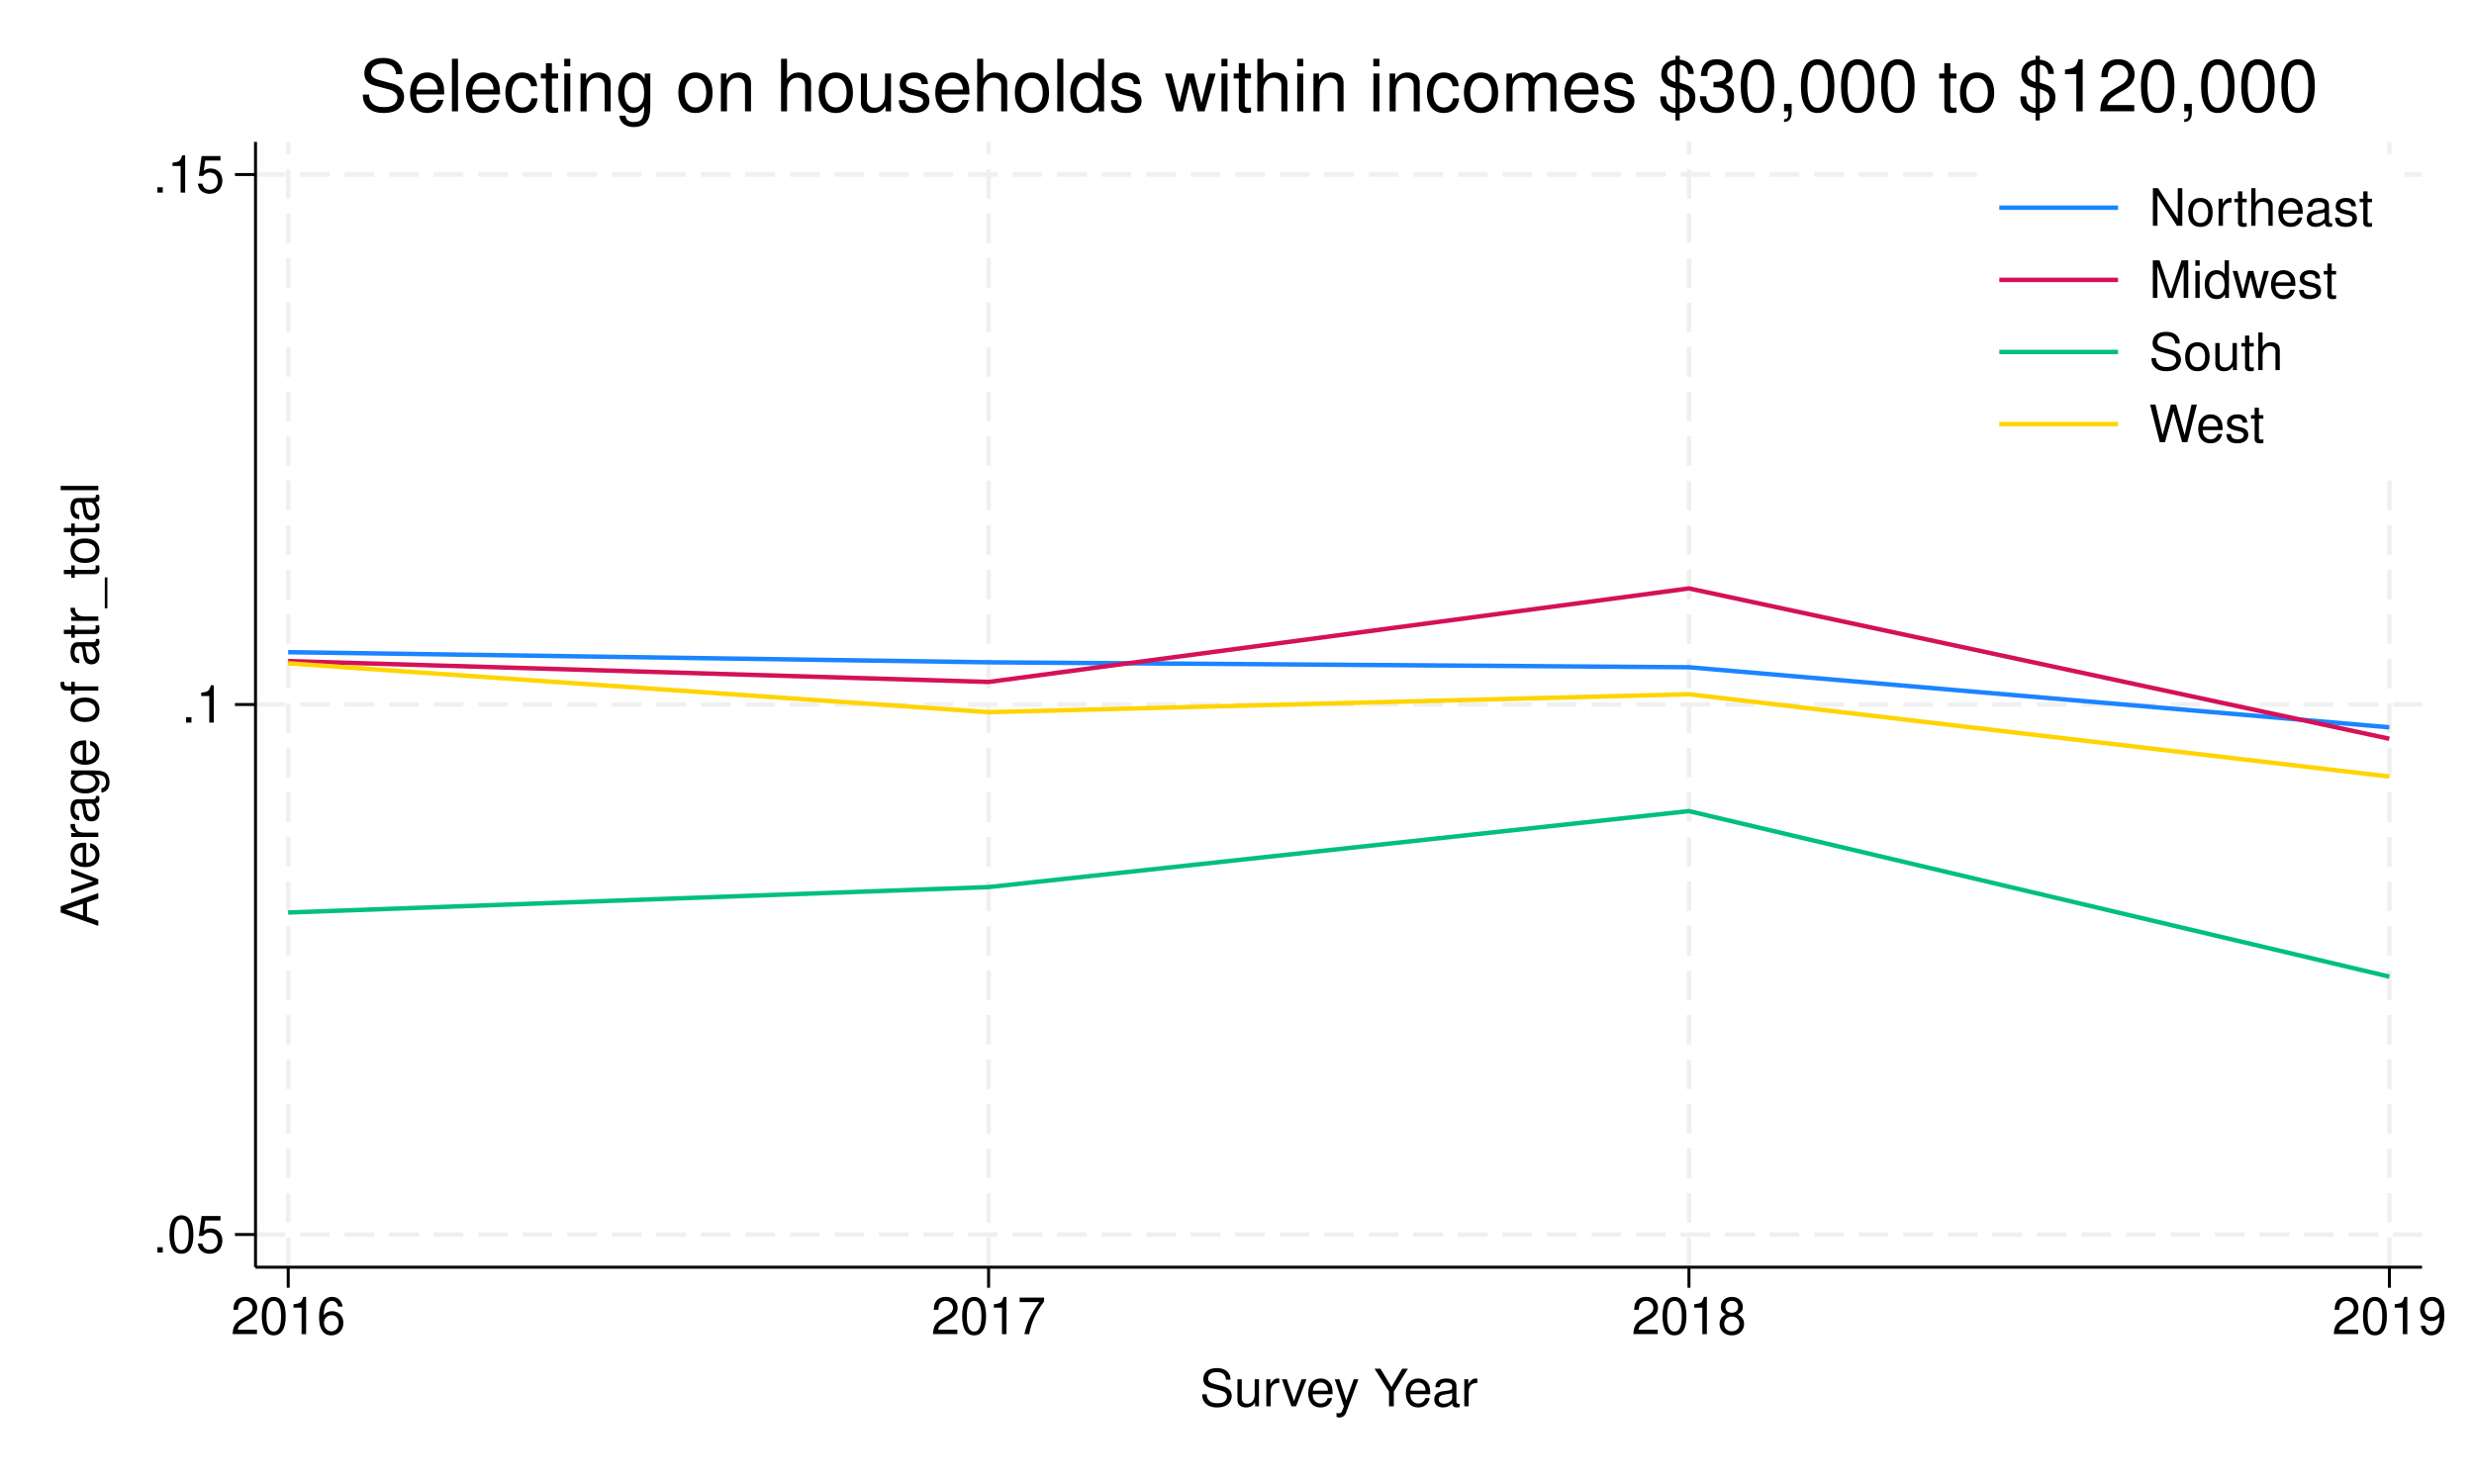
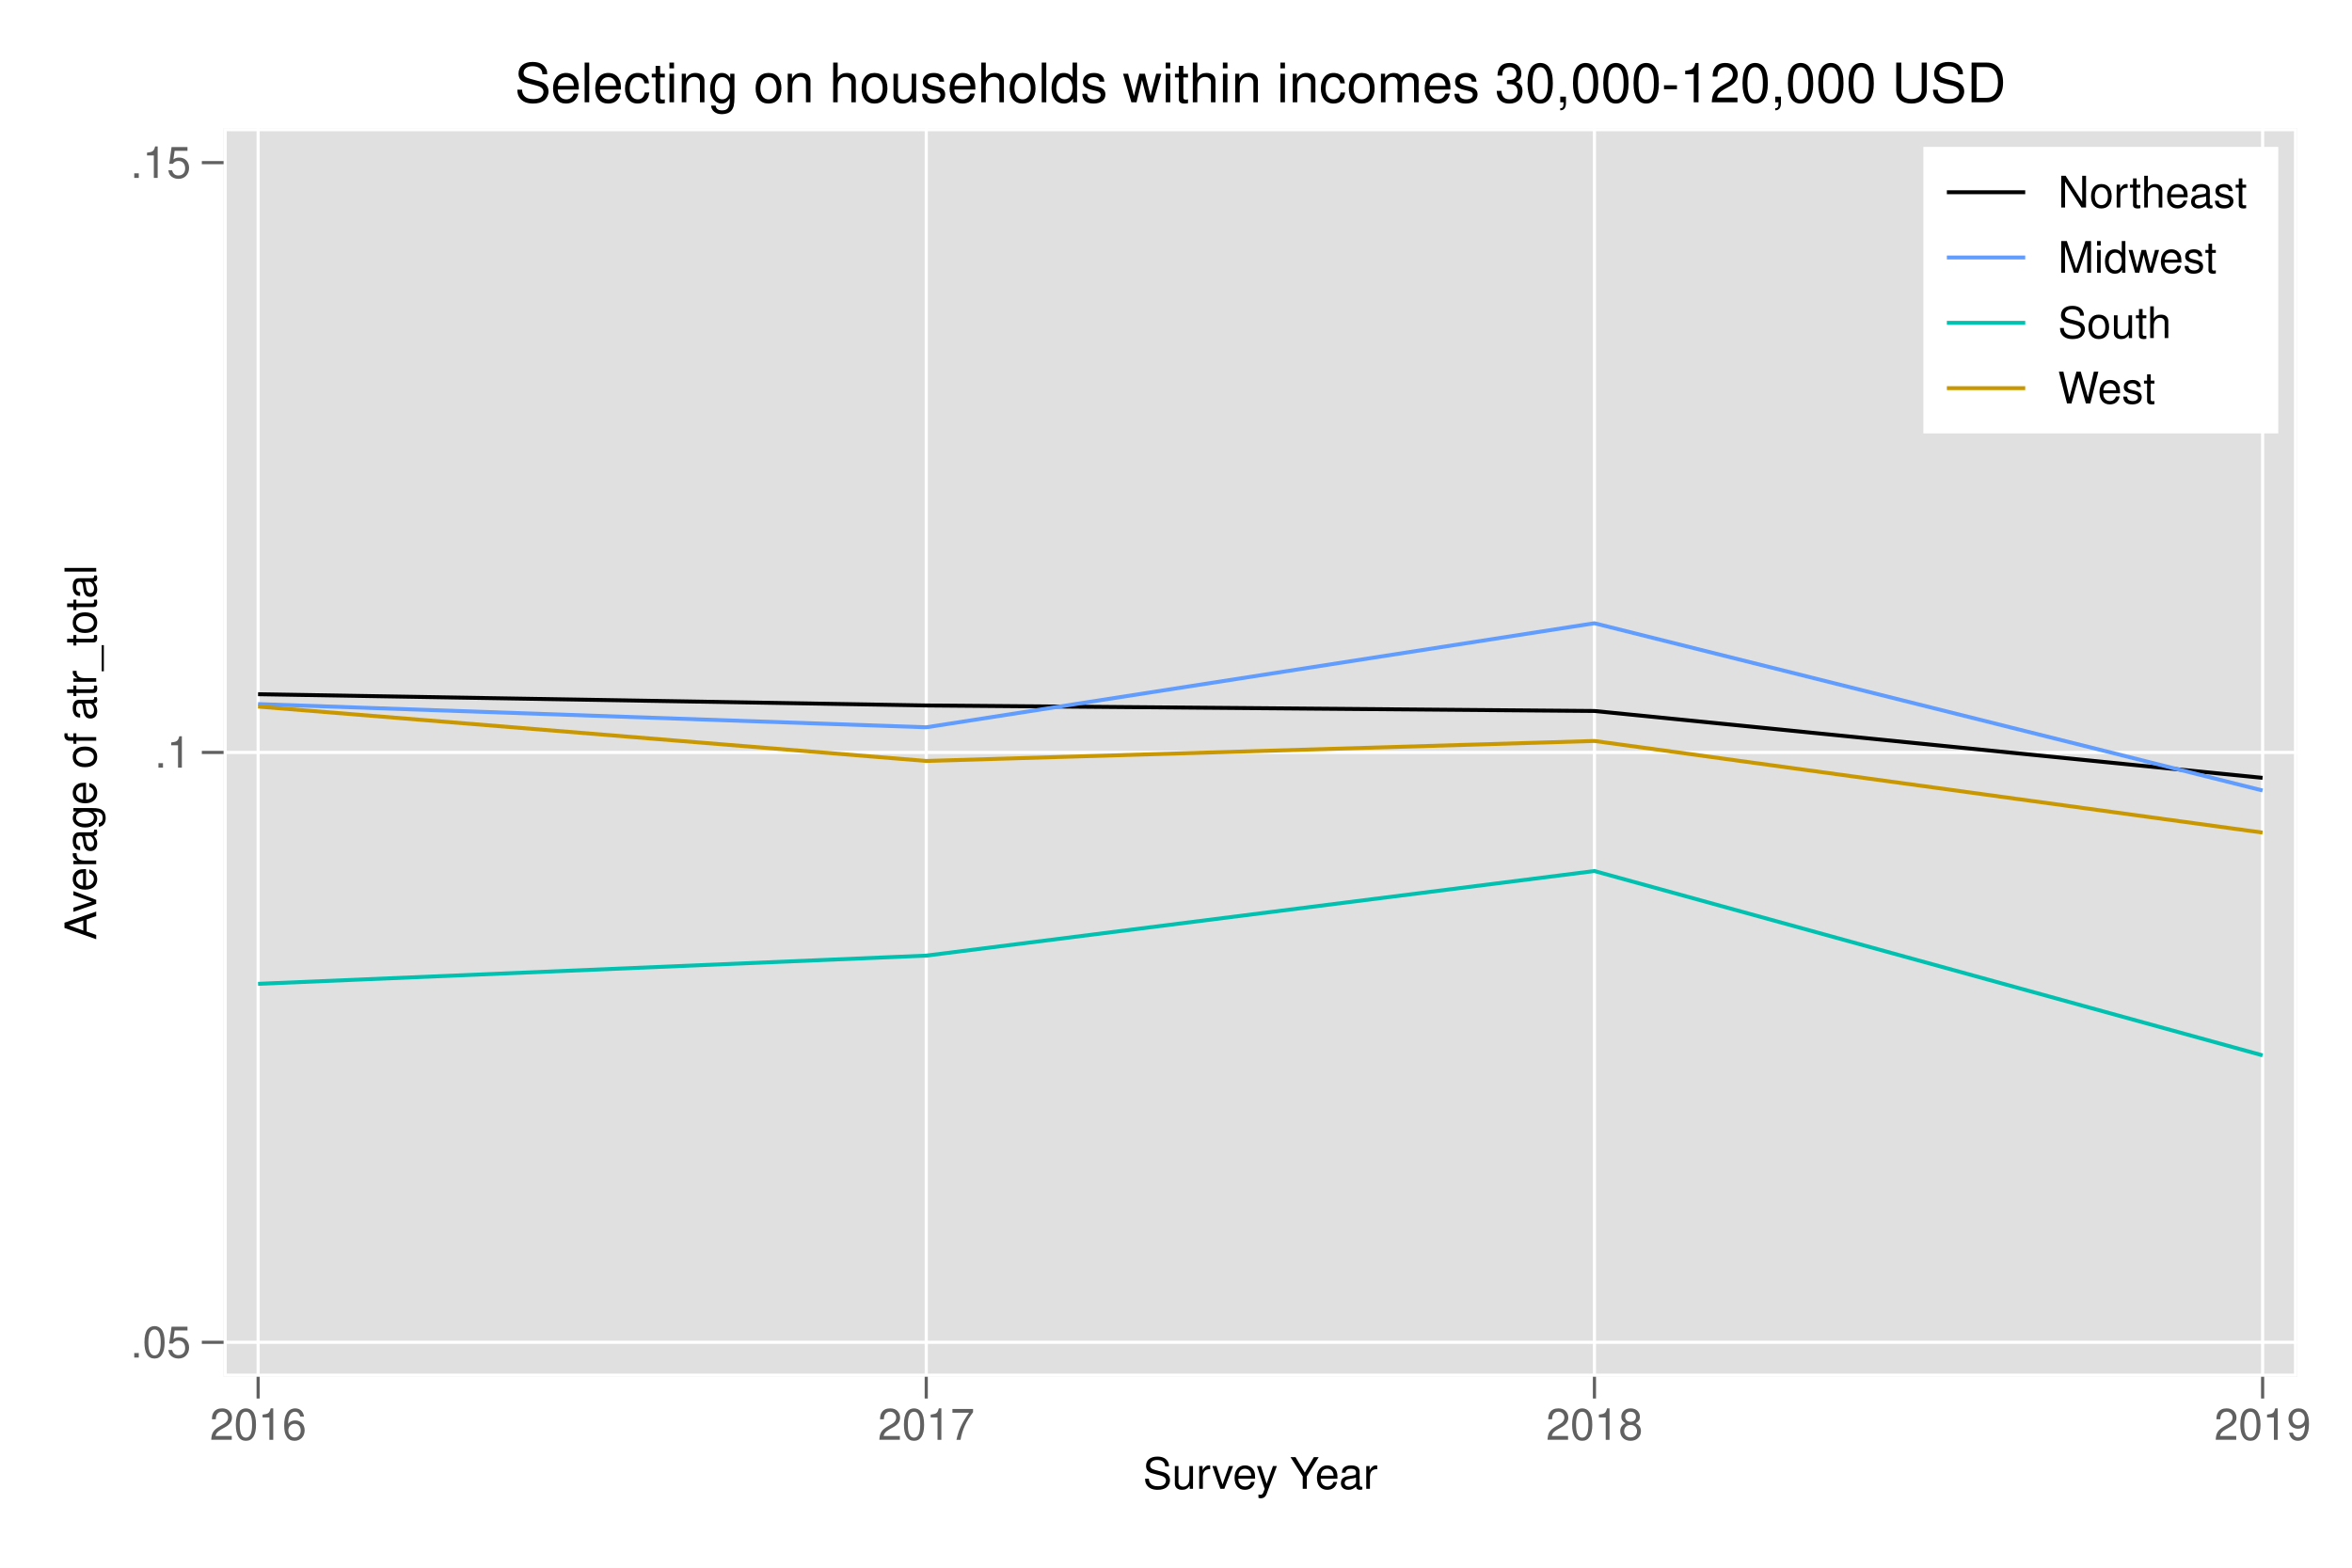
- <svg xmlns="http://www.w3.org/2000/svg" version="1.1" width="7.500in" height="4.500in" viewBox="0 0 5400 3240">
-   <rect x="0" y="0" width="5400" height="3240" style="fill:#FFFFFF;stroke:none" />
-   <rect x="0.00" y="0.00" width="5400.00" height="3240.00" style="fill:#FFFFFF" />
-   <rect x="3.24" y="3.24" width="5393.52" height="3233.52" style="fill:none;stroke:#FFFFFF;stroke-width:6.48" />
-   <rect x="557.72" y="309.82" width="4728.88" height="2456.83" style="fill:#FFFFFF" />
-   <rect x="560.96" y="313.06" width="4722.40" height="2450.35" style="fill:none;stroke:#FFFFFF;stroke-width:6.48" />
-   <line x1="557.72" y1="2695.28" x2="622.52" y2="2695.28" style="stroke:#F0F0F0;stroke-width:9.72" />
-   <line x1="654.92" y1="2695.28" x2="719.72" y2="2695.28" style="stroke:#F0F0F0;stroke-width:9.72" />
-   <line x1="752.12" y1="2695.28" x2="816.92" y2="2695.28" style="stroke:#F0F0F0;stroke-width:9.72" />
-   <line x1="849.32" y1="2695.28" x2="914.12" y2="2695.28" style="stroke:#F0F0F0;stroke-width:9.72" />
-   <line x1="946.52" y1="2695.28" x2="1011.32" y2="2695.28" style="stroke:#F0F0F0;stroke-width:9.72" />
-   <line x1="1043.72" y1="2695.28" x2="1108.52" y2="2695.28" style="stroke:#F0F0F0;stroke-width:9.72" />
-   <line x1="1140.92" y1="2695.28" x2="1205.72" y2="2695.28" style="stroke:#F0F0F0;stroke-width:9.72" />
-   <line x1="1238.12" y1="2695.28" x2="1302.92" y2="2695.28" style="stroke:#F0F0F0;stroke-width:9.72" />
-   <line x1="1335.32" y1="2695.28" x2="1400.12" y2="2695.28" style="stroke:#F0F0F0;stroke-width:9.72" />
-   <line x1="1432.52" y1="2695.28" x2="1497.32" y2="2695.28" style="stroke:#F0F0F0;stroke-width:9.72" />
-   <line x1="1529.72" y1="2695.28" x2="1594.52" y2="2695.28" style="stroke:#F0F0F0;stroke-width:9.72" />
-   <line x1="1626.92" y1="2695.28" x2="1691.72" y2="2695.28" style="stroke:#F0F0F0;stroke-width:9.72" />
-   <line x1="1724.12" y1="2695.28" x2="1788.92" y2="2695.28" style="stroke:#F0F0F0;stroke-width:9.72" />
-   <line x1="1821.32" y1="2695.28" x2="1886.12" y2="2695.28" style="stroke:#F0F0F0;stroke-width:9.72" />
-   <line x1="1918.52" y1="2695.28" x2="1983.32" y2="2695.28" style="stroke:#F0F0F0;stroke-width:9.72" />
-   <line x1="2015.72" y1="2695.28" x2="2080.52" y2="2695.28" style="stroke:#F0F0F0;stroke-width:9.72" />
-   <line x1="2112.92" y1="2695.28" x2="2177.72" y2="2695.28" style="stroke:#F0F0F0;stroke-width:9.72" />
-   <line x1="2210.12" y1="2695.28" x2="2274.92" y2="2695.28" style="stroke:#F0F0F0;stroke-width:9.72" />
-   <line x1="2307.32" y1="2695.28" x2="2372.12" y2="2695.28" style="stroke:#F0F0F0;stroke-width:9.72" />
-   <line x1="2404.52" y1="2695.28" x2="2469.32" y2="2695.28" style="stroke:#F0F0F0;stroke-width:9.72" />
-   <line x1="2501.72" y1="2695.28" x2="2566.52" y2="2695.28" style="stroke:#F0F0F0;stroke-width:9.72" />
-   <line x1="2598.92" y1="2695.28" x2="2663.72" y2="2695.28" style="stroke:#F0F0F0;stroke-width:9.72" />
-   <line x1="2696.12" y1="2695.28" x2="2760.92" y2="2695.28" style="stroke:#F0F0F0;stroke-width:9.72" />
-   <line x1="2793.32" y1="2695.28" x2="2858.12" y2="2695.28" style="stroke:#F0F0F0;stroke-width:9.72" />
-   <line x1="2890.52" y1="2695.28" x2="2955.32" y2="2695.28" style="stroke:#F0F0F0;stroke-width:9.72" />
-   <line x1="2987.72" y1="2695.28" x2="3052.52" y2="2695.28" style="stroke:#F0F0F0;stroke-width:9.72" />
-   <line x1="3084.92" y1="2695.28" x2="3149.72" y2="2695.28" style="stroke:#F0F0F0;stroke-width:9.72" />
-   <line x1="3182.12" y1="2695.28" x2="3246.92" y2="2695.28" style="stroke:#F0F0F0;stroke-width:9.72" />
-   <line x1="3279.32" y1="2695.28" x2="3344.12" y2="2695.28" style="stroke:#F0F0F0;stroke-width:9.72" />
-   <line x1="3376.52" y1="2695.28" x2="3441.32" y2="2695.28" style="stroke:#F0F0F0;stroke-width:9.72" />
-   <line x1="3473.72" y1="2695.28" x2="3538.52" y2="2695.28" style="stroke:#F0F0F0;stroke-width:9.72" />
-   <line x1="3570.92" y1="2695.28" x2="3635.72" y2="2695.28" style="stroke:#F0F0F0;stroke-width:9.72" />
-   <line x1="3668.12" y1="2695.28" x2="3732.92" y2="2695.28" style="stroke:#F0F0F0;stroke-width:9.72" />
-   <line x1="3765.32" y1="2695.28" x2="3830.12" y2="2695.28" style="stroke:#F0F0F0;stroke-width:9.72" />
-   <line x1="3862.52" y1="2695.28" x2="3927.32" y2="2695.28" style="stroke:#F0F0F0;stroke-width:9.72" />
-   <line x1="3959.72" y1="2695.28" x2="4024.52" y2="2695.28" style="stroke:#F0F0F0;stroke-width:9.72" />
-   <line x1="4056.92" y1="2695.28" x2="4121.72" y2="2695.28" style="stroke:#F0F0F0;stroke-width:9.72" />
-   <line x1="4154.12" y1="2695.28" x2="4218.92" y2="2695.28" style="stroke:#F0F0F0;stroke-width:9.72" />
-   <line x1="4251.32" y1="2695.28" x2="4316.12" y2="2695.28" style="stroke:#F0F0F0;stroke-width:9.72" />
-   <line x1="4348.52" y1="2695.28" x2="4413.32" y2="2695.28" style="stroke:#F0F0F0;stroke-width:9.72" />
-   <line x1="4445.72" y1="2695.28" x2="4510.52" y2="2695.28" style="stroke:#F0F0F0;stroke-width:9.72" />
-   <line x1="4542.92" y1="2695.28" x2="4607.72" y2="2695.28" style="stroke:#F0F0F0;stroke-width:9.72" />
-   <line x1="4640.12" y1="2695.28" x2="4704.92" y2="2695.28" style="stroke:#F0F0F0;stroke-width:9.72" />
-   <line x1="4737.32" y1="2695.28" x2="4802.12" y2="2695.28" style="stroke:#F0F0F0;stroke-width:9.72" />
-   <line x1="4834.52" y1="2695.28" x2="4899.32" y2="2695.28" style="stroke:#F0F0F0;stroke-width:9.72" />
-   <line x1="4931.72" y1="2695.28" x2="4996.52" y2="2695.28" style="stroke:#F0F0F0;stroke-width:9.72" />
-   <line x1="5028.92" y1="2695.28" x2="5093.72" y2="2695.28" style="stroke:#F0F0F0;stroke-width:9.72" />
-   <line x1="5126.12" y1="2695.28" x2="5190.92" y2="2695.28" style="stroke:#F0F0F0;stroke-width:9.72" />
-   <line x1="5223.32" y1="2695.28" x2="5286.60" y2="2695.28" style="stroke:#F0F0F0;stroke-width:9.72" />
-   <line x1="557.72" y1="1538.16" x2="622.52" y2="1538.16" style="stroke:#F0F0F0;stroke-width:9.72" />
-   <line x1="654.92" y1="1538.16" x2="719.72" y2="1538.16" style="stroke:#F0F0F0;stroke-width:9.72" />
-   <line x1="752.12" y1="1538.16" x2="816.92" y2="1538.16" style="stroke:#F0F0F0;stroke-width:9.72" />
-   <line x1="849.32" y1="1538.16" x2="914.12" y2="1538.16" style="stroke:#F0F0F0;stroke-width:9.72" />
-   <line x1="946.52" y1="1538.16" x2="1011.32" y2="1538.16" style="stroke:#F0F0F0;stroke-width:9.72" />
-   <line x1="1043.72" y1="1538.16" x2="1108.52" y2="1538.16" style="stroke:#F0F0F0;stroke-width:9.72" />
-   <line x1="1140.92" y1="1538.16" x2="1205.72" y2="1538.16" style="stroke:#F0F0F0;stroke-width:9.72" />
-   <line x1="1238.12" y1="1538.16" x2="1302.92" y2="1538.16" style="stroke:#F0F0F0;stroke-width:9.72" />
-   <line x1="1335.32" y1="1538.16" x2="1400.12" y2="1538.16" style="stroke:#F0F0F0;stroke-width:9.72" />
-   <line x1="1432.52" y1="1538.16" x2="1497.32" y2="1538.16" style="stroke:#F0F0F0;stroke-width:9.72" />
-   <line x1="1529.72" y1="1538.16" x2="1594.52" y2="1538.16" style="stroke:#F0F0F0;stroke-width:9.72" />
-   <line x1="1626.92" y1="1538.16" x2="1691.72" y2="1538.16" style="stroke:#F0F0F0;stroke-width:9.72" />
-   <line x1="1724.12" y1="1538.16" x2="1788.92" y2="1538.16" style="stroke:#F0F0F0;stroke-width:9.72" />
-   <line x1="1821.32" y1="1538.16" x2="1886.12" y2="1538.16" style="stroke:#F0F0F0;stroke-width:9.72" />
-   <line x1="1918.52" y1="1538.16" x2="1983.32" y2="1538.16" style="stroke:#F0F0F0;stroke-width:9.72" />
-   <line x1="2015.72" y1="1538.16" x2="2080.52" y2="1538.16" style="stroke:#F0F0F0;stroke-width:9.72" />
-   <line x1="2112.92" y1="1538.16" x2="2177.72" y2="1538.16" style="stroke:#F0F0F0;stroke-width:9.72" />
-   <line x1="2210.12" y1="1538.16" x2="2274.92" y2="1538.16" style="stroke:#F0F0F0;stroke-width:9.72" />
-   <line x1="2307.32" y1="1538.16" x2="2372.12" y2="1538.16" style="stroke:#F0F0F0;stroke-width:9.72" />
-   <line x1="2404.52" y1="1538.16" x2="2469.32" y2="1538.16" style="stroke:#F0F0F0;stroke-width:9.72" />
-   <line x1="2501.72" y1="1538.16" x2="2566.52" y2="1538.16" style="stroke:#F0F0F0;stroke-width:9.72" />
-   <line x1="2598.92" y1="1538.16" x2="2663.72" y2="1538.16" style="stroke:#F0F0F0;stroke-width:9.72" />
-   <line x1="2696.12" y1="1538.16" x2="2760.92" y2="1538.16" style="stroke:#F0F0F0;stroke-width:9.72" />
-   <line x1="2793.32" y1="1538.16" x2="2858.12" y2="1538.16" style="stroke:#F0F0F0;stroke-width:9.72" />
-   <line x1="2890.52" y1="1538.16" x2="2955.32" y2="1538.16" style="stroke:#F0F0F0;stroke-width:9.72" />
-   <line x1="2987.72" y1="1538.16" x2="3052.52" y2="1538.16" style="stroke:#F0F0F0;stroke-width:9.72" />
-   <line x1="3084.92" y1="1538.16" x2="3149.72" y2="1538.16" style="stroke:#F0F0F0;stroke-width:9.72" />
-   <line x1="3182.12" y1="1538.16" x2="3246.92" y2="1538.16" style="stroke:#F0F0F0;stroke-width:9.72" />
-   <line x1="3279.32" y1="1538.16" x2="3344.12" y2="1538.16" style="stroke:#F0F0F0;stroke-width:9.72" />
-   <line x1="3376.52" y1="1538.16" x2="3441.32" y2="1538.16" style="stroke:#F0F0F0;stroke-width:9.72" />
-   <line x1="3473.72" y1="1538.16" x2="3538.52" y2="1538.16" style="stroke:#F0F0F0;stroke-width:9.72" />
-   <line x1="3570.92" y1="1538.16" x2="3635.72" y2="1538.16" style="stroke:#F0F0F0;stroke-width:9.72" />
-   <line x1="3668.12" y1="1538.16" x2="3732.92" y2="1538.16" style="stroke:#F0F0F0;stroke-width:9.72" />
-   <line x1="3765.32" y1="1538.16" x2="3830.12" y2="1538.16" style="stroke:#F0F0F0;stroke-width:9.72" />
-   <line x1="3862.52" y1="1538.16" x2="3927.32" y2="1538.16" style="stroke:#F0F0F0;stroke-width:9.72" />
-   <line x1="3959.72" y1="1538.16" x2="4024.52" y2="1538.16" style="stroke:#F0F0F0;stroke-width:9.72" />
-   <line x1="4056.92" y1="1538.16" x2="4121.72" y2="1538.16" style="stroke:#F0F0F0;stroke-width:9.72" />
-   <line x1="4154.12" y1="1538.16" x2="4218.92" y2="1538.16" style="stroke:#F0F0F0;stroke-width:9.72" />
-   <line x1="4251.32" y1="1538.16" x2="4316.12" y2="1538.16" style="stroke:#F0F0F0;stroke-width:9.72" />
-   <line x1="4348.52" y1="1538.16" x2="4413.32" y2="1538.16" style="stroke:#F0F0F0;stroke-width:9.72" />
-   <line x1="4445.72" y1="1538.16" x2="4510.52" y2="1538.16" style="stroke:#F0F0F0;stroke-width:9.72" />
-   <line x1="4542.92" y1="1538.16" x2="4607.72" y2="1538.16" style="stroke:#F0F0F0;stroke-width:9.72" />
-   <line x1="4640.12" y1="1538.16" x2="4704.92" y2="1538.16" style="stroke:#F0F0F0;stroke-width:9.72" />
-   <line x1="4737.32" y1="1538.16" x2="4802.12" y2="1538.16" style="stroke:#F0F0F0;stroke-width:9.72" />
-   <line x1="4834.52" y1="1538.16" x2="4899.32" y2="1538.16" style="stroke:#F0F0F0;stroke-width:9.72" />
-   <line x1="4931.72" y1="1538.16" x2="4996.52" y2="1538.16" style="stroke:#F0F0F0;stroke-width:9.72" />
-   <line x1="5028.92" y1="1538.16" x2="5093.72" y2="1538.16" style="stroke:#F0F0F0;stroke-width:9.72" />
-   <line x1="5126.12" y1="1538.16" x2="5190.92" y2="1538.16" style="stroke:#F0F0F0;stroke-width:9.72" />
-   <line x1="5223.32" y1="1538.16" x2="5286.60" y2="1538.16" style="stroke:#F0F0F0;stroke-width:9.72" />
-   <line x1="557.72" y1="381.04" x2="622.52" y2="381.04" style="stroke:#F0F0F0;stroke-width:9.72" />
-   <line x1="654.92" y1="381.04" x2="719.72" y2="381.04" style="stroke:#F0F0F0;stroke-width:9.72" />
-   <line x1="752.12" y1="381.04" x2="816.92" y2="381.04" style="stroke:#F0F0F0;stroke-width:9.72" />
-   <line x1="849.32" y1="381.04" x2="914.12" y2="381.04" style="stroke:#F0F0F0;stroke-width:9.72" />
-   <line x1="946.52" y1="381.04" x2="1011.32" y2="381.04" style="stroke:#F0F0F0;stroke-width:9.72" />
-   <line x1="1043.72" y1="381.04" x2="1108.52" y2="381.04" style="stroke:#F0F0F0;stroke-width:9.72" />
-   <line x1="1140.92" y1="381.04" x2="1205.72" y2="381.04" style="stroke:#F0F0F0;stroke-width:9.72" />
-   <line x1="1238.12" y1="381.04" x2="1302.92" y2="381.04" style="stroke:#F0F0F0;stroke-width:9.72" />
-   <line x1="1335.32" y1="381.04" x2="1400.12" y2="381.04" style="stroke:#F0F0F0;stroke-width:9.72" />
-   <line x1="1432.52" y1="381.04" x2="1497.32" y2="381.04" style="stroke:#F0F0F0;stroke-width:9.72" />
-   <line x1="1529.72" y1="381.04" x2="1594.52" y2="381.04" style="stroke:#F0F0F0;stroke-width:9.72" />
-   <line x1="1626.92" y1="381.04" x2="1691.72" y2="381.04" style="stroke:#F0F0F0;stroke-width:9.72" />
-   <line x1="1724.12" y1="381.04" x2="1788.92" y2="381.04" style="stroke:#F0F0F0;stroke-width:9.72" />
-   <line x1="1821.32" y1="381.04" x2="1886.12" y2="381.04" style="stroke:#F0F0F0;stroke-width:9.72" />
-   <line x1="1918.52" y1="381.04" x2="1983.32" y2="381.04" style="stroke:#F0F0F0;stroke-width:9.72" />
-   <line x1="2015.72" y1="381.04" x2="2080.52" y2="381.04" style="stroke:#F0F0F0;stroke-width:9.72" />
-   <line x1="2112.92" y1="381.04" x2="2177.72" y2="381.04" style="stroke:#F0F0F0;stroke-width:9.72" />
-   <line x1="2210.12" y1="381.04" x2="2274.92" y2="381.04" style="stroke:#F0F0F0;stroke-width:9.72" />
-   <line x1="2307.32" y1="381.04" x2="2372.12" y2="381.04" style="stroke:#F0F0F0;stroke-width:9.72" />
-   <line x1="2404.52" y1="381.04" x2="2469.32" y2="381.04" style="stroke:#F0F0F0;stroke-width:9.72" />
-   <line x1="2501.72" y1="381.04" x2="2566.52" y2="381.04" style="stroke:#F0F0F0;stroke-width:9.72" />
-   <line x1="2598.92" y1="381.04" x2="2663.72" y2="381.04" style="stroke:#F0F0F0;stroke-width:9.72" />
-   <line x1="2696.12" y1="381.04" x2="2760.92" y2="381.04" style="stroke:#F0F0F0;stroke-width:9.72" />
-   <line x1="2793.32" y1="381.04" x2="2858.12" y2="381.04" style="stroke:#F0F0F0;stroke-width:9.72" />
-   <line x1="2890.52" y1="381.04" x2="2955.32" y2="381.04" style="stroke:#F0F0F0;stroke-width:9.72" />
-   <line x1="2987.72" y1="381.04" x2="3052.52" y2="381.04" style="stroke:#F0F0F0;stroke-width:9.72" />
-   <line x1="3084.92" y1="381.04" x2="3149.72" y2="381.04" style="stroke:#F0F0F0;stroke-width:9.72" />
-   <line x1="3182.12" y1="381.04" x2="3246.92" y2="381.04" style="stroke:#F0F0F0;stroke-width:9.72" />
-   <line x1="3279.32" y1="381.04" x2="3344.12" y2="381.04" style="stroke:#F0F0F0;stroke-width:9.72" />
-   <line x1="3376.52" y1="381.04" x2="3441.32" y2="381.04" style="stroke:#F0F0F0;stroke-width:9.72" />
-   <line x1="3473.72" y1="381.04" x2="3538.52" y2="381.04" style="stroke:#F0F0F0;stroke-width:9.72" />
-   <line x1="3570.92" y1="381.04" x2="3635.72" y2="381.04" style="stroke:#F0F0F0;stroke-width:9.72" />
-   <line x1="3668.12" y1="381.04" x2="3732.92" y2="381.04" style="stroke:#F0F0F0;stroke-width:9.72" />
-   <line x1="3765.32" y1="381.04" x2="3830.12" y2="381.04" style="stroke:#F0F0F0;stroke-width:9.72" />
-   <line x1="3862.52" y1="381.04" x2="3927.32" y2="381.04" style="stroke:#F0F0F0;stroke-width:9.72" />
-   <line x1="3959.72" y1="381.04" x2="4024.52" y2="381.04" style="stroke:#F0F0F0;stroke-width:9.72" />
-   <line x1="4056.92" y1="381.04" x2="4121.72" y2="381.04" style="stroke:#F0F0F0;stroke-width:9.72" />
-   <line x1="4154.12" y1="381.04" x2="4218.92" y2="381.04" style="stroke:#F0F0F0;stroke-width:9.72" />
-   <line x1="4251.32" y1="381.04" x2="4316.12" y2="381.04" style="stroke:#F0F0F0;stroke-width:9.72" />
-   <line x1="4348.52" y1="381.04" x2="4413.32" y2="381.04" style="stroke:#F0F0F0;stroke-width:9.72" />
-   <line x1="4445.72" y1="381.04" x2="4510.52" y2="381.04" style="stroke:#F0F0F0;stroke-width:9.72" />
-   <line x1="4542.92" y1="381.04" x2="4607.72" y2="381.04" style="stroke:#F0F0F0;stroke-width:9.72" />
-   <line x1="4640.12" y1="381.04" x2="4704.92" y2="381.04" style="stroke:#F0F0F0;stroke-width:9.72" />
-   <line x1="4737.32" y1="381.04" x2="4802.12" y2="381.04" style="stroke:#F0F0F0;stroke-width:9.72" />
-   <line x1="4834.52" y1="381.04" x2="4899.32" y2="381.04" style="stroke:#F0F0F0;stroke-width:9.72" />
-   <line x1="4931.72" y1="381.04" x2="4996.52" y2="381.04" style="stroke:#F0F0F0;stroke-width:9.72" />
-   <line x1="5028.92" y1="381.04" x2="5093.72" y2="381.04" style="stroke:#F0F0F0;stroke-width:9.72" />
-   <line x1="5126.12" y1="381.04" x2="5190.92" y2="381.04" style="stroke:#F0F0F0;stroke-width:9.72" />
-   <line x1="5223.32" y1="381.04" x2="5286.60" y2="381.04" style="stroke:#F0F0F0;stroke-width:9.72" />
-   <line x1="629.10" y1="2766.66" x2="629.10" y2="2701.86" style="stroke:#F0F0F0;stroke-width:9.72" />
-   <line x1="629.10" y1="2669.46" x2="629.10" y2="2604.66" style="stroke:#F0F0F0;stroke-width:9.72" />
-   <line x1="629.10" y1="2572.26" x2="629.10" y2="2507.46" style="stroke:#F0F0F0;stroke-width:9.72" />
-   <line x1="629.10" y1="2475.06" x2="629.10" y2="2410.26" style="stroke:#F0F0F0;stroke-width:9.72" />
-   <line x1="629.10" y1="2377.86" x2="629.10" y2="2313.06" style="stroke:#F0F0F0;stroke-width:9.72" />
-   <line x1="629.10" y1="2280.66" x2="629.10" y2="2215.86" style="stroke:#F0F0F0;stroke-width:9.72" />
-   <line x1="629.10" y1="2183.46" x2="629.10" y2="2118.66" style="stroke:#F0F0F0;stroke-width:9.72" />
-   <line x1="629.10" y1="2086.26" x2="629.10" y2="2021.46" style="stroke:#F0F0F0;stroke-width:9.72" />
-   <line x1="629.10" y1="1989.06" x2="629.10" y2="1924.26" style="stroke:#F0F0F0;stroke-width:9.72" />
-   <line x1="629.10" y1="1891.86" x2="629.10" y2="1827.06" style="stroke:#F0F0F0;stroke-width:9.72" />
-   <line x1="629.10" y1="1794.66" x2="629.10" y2="1729.86" style="stroke:#F0F0F0;stroke-width:9.72" />
-   <line x1="629.10" y1="1697.46" x2="629.10" y2="1632.66" style="stroke:#F0F0F0;stroke-width:9.72" />
-   <line x1="629.10" y1="1600.26" x2="629.10" y2="1535.46" style="stroke:#F0F0F0;stroke-width:9.72" />
-   <line x1="629.10" y1="1503.06" x2="629.10" y2="1438.26" style="stroke:#F0F0F0;stroke-width:9.72" />
-   <line x1="629.10" y1="1405.86" x2="629.10" y2="1341.06" style="stroke:#F0F0F0;stroke-width:9.72" />
-   <line x1="629.10" y1="1308.66" x2="629.10" y2="1243.86" style="stroke:#F0F0F0;stroke-width:9.72" />
-   <line x1="629.10" y1="1211.46" x2="629.10" y2="1146.66" style="stroke:#F0F0F0;stroke-width:9.72" />
-   <line x1="629.10" y1="1114.26" x2="629.10" y2="1049.46" style="stroke:#F0F0F0;stroke-width:9.72" />
-   <line x1="629.10" y1="1017.06" x2="629.10" y2="952.26" style="stroke:#F0F0F0;stroke-width:9.72" />
-   <line x1="629.10" y1="919.86" x2="629.10" y2="855.06" style="stroke:#F0F0F0;stroke-width:9.72" />
-   <line x1="629.10" y1="822.66" x2="629.10" y2="757.86" style="stroke:#F0F0F0;stroke-width:9.72" />
-   <line x1="629.10" y1="725.46" x2="629.10" y2="660.66" style="stroke:#F0F0F0;stroke-width:9.72" />
-   <line x1="629.10" y1="628.26" x2="629.10" y2="563.46" style="stroke:#F0F0F0;stroke-width:9.72" />
-   <line x1="629.10" y1="531.06" x2="629.10" y2="466.26" style="stroke:#F0F0F0;stroke-width:9.72" />
-   <line x1="629.10" y1="433.86" x2="629.10" y2="369.06" style="stroke:#F0F0F0;stroke-width:9.72" />
-   <line x1="629.10" y1="336.66" x2="629.10" y2="309.82" style="stroke:#F0F0F0;stroke-width:9.72" />
-   <line x1="2157.81" y1="2766.66" x2="2157.81" y2="2701.86" style="stroke:#F0F0F0;stroke-width:9.72" />
-   <line x1="2157.81" y1="2669.46" x2="2157.81" y2="2604.66" style="stroke:#F0F0F0;stroke-width:9.72" />
-   <line x1="2157.81" y1="2572.26" x2="2157.81" y2="2507.46" style="stroke:#F0F0F0;stroke-width:9.72" />
-   <line x1="2157.81" y1="2475.06" x2="2157.81" y2="2410.26" style="stroke:#F0F0F0;stroke-width:9.72" />
-   <line x1="2157.81" y1="2377.86" x2="2157.81" y2="2313.06" style="stroke:#F0F0F0;stroke-width:9.72" />
-   <line x1="2157.81" y1="2280.66" x2="2157.81" y2="2215.86" style="stroke:#F0F0F0;stroke-width:9.72" />
-   <line x1="2157.81" y1="2183.46" x2="2157.81" y2="2118.66" style="stroke:#F0F0F0;stroke-width:9.72" />
-   <line x1="2157.81" y1="2086.26" x2="2157.81" y2="2021.46" style="stroke:#F0F0F0;stroke-width:9.72" />
-   <line x1="2157.81" y1="1989.06" x2="2157.81" y2="1924.26" style="stroke:#F0F0F0;stroke-width:9.72" />
-   <line x1="2157.81" y1="1891.86" x2="2157.81" y2="1827.06" style="stroke:#F0F0F0;stroke-width:9.72" />
-   <line x1="2157.81" y1="1794.66" x2="2157.81" y2="1729.86" style="stroke:#F0F0F0;stroke-width:9.72" />
-   <line x1="2157.81" y1="1697.46" x2="2157.81" y2="1632.66" style="stroke:#F0F0F0;stroke-width:9.72" />
-   <line x1="2157.81" y1="1600.26" x2="2157.81" y2="1535.46" style="stroke:#F0F0F0;stroke-width:9.72" />
-   <line x1="2157.81" y1="1503.06" x2="2157.81" y2="1438.26" style="stroke:#F0F0F0;stroke-width:9.72" />
-   <line x1="2157.81" y1="1405.86" x2="2157.81" y2="1341.06" style="stroke:#F0F0F0;stroke-width:9.72" />
-   <line x1="2157.81" y1="1308.66" x2="2157.81" y2="1243.86" style="stroke:#F0F0F0;stroke-width:9.72" />
-   <line x1="2157.81" y1="1211.46" x2="2157.81" y2="1146.66" style="stroke:#F0F0F0;stroke-width:9.72" />
-   <line x1="2157.81" y1="1114.26" x2="2157.81" y2="1049.46" style="stroke:#F0F0F0;stroke-width:9.72" />
-   <line x1="2157.81" y1="1017.06" x2="2157.81" y2="952.26" style="stroke:#F0F0F0;stroke-width:9.72" />
-   <line x1="2157.81" y1="919.86" x2="2157.81" y2="855.06" style="stroke:#F0F0F0;stroke-width:9.72" />
-   <line x1="2157.81" y1="822.66" x2="2157.81" y2="757.86" style="stroke:#F0F0F0;stroke-width:9.72" />
-   <line x1="2157.81" y1="725.46" x2="2157.81" y2="660.66" style="stroke:#F0F0F0;stroke-width:9.72" />
-   <line x1="2157.81" y1="628.26" x2="2157.81" y2="563.46" style="stroke:#F0F0F0;stroke-width:9.72" />
-   <line x1="2157.81" y1="531.06" x2="2157.81" y2="466.26" style="stroke:#F0F0F0;stroke-width:9.72" />
-   <line x1="2157.81" y1="433.86" x2="2157.81" y2="369.06" style="stroke:#F0F0F0;stroke-width:9.72" />
-   <line x1="2157.81" y1="336.66" x2="2157.81" y2="309.82" style="stroke:#F0F0F0;stroke-width:9.72" />
-   <line x1="3686.51" y1="2766.66" x2="3686.51" y2="2701.86" style="stroke:#F0F0F0;stroke-width:9.72" />
-   <line x1="3686.51" y1="2669.46" x2="3686.51" y2="2604.66" style="stroke:#F0F0F0;stroke-width:9.72" />
-   <line x1="3686.51" y1="2572.26" x2="3686.51" y2="2507.46" style="stroke:#F0F0F0;stroke-width:9.72" />
-   <line x1="3686.51" y1="2475.06" x2="3686.51" y2="2410.26" style="stroke:#F0F0F0;stroke-width:9.72" />
-   <line x1="3686.51" y1="2377.86" x2="3686.51" y2="2313.06" style="stroke:#F0F0F0;stroke-width:9.72" />
-   <line x1="3686.51" y1="2280.66" x2="3686.51" y2="2215.86" style="stroke:#F0F0F0;stroke-width:9.72" />
-   <line x1="3686.51" y1="2183.46" x2="3686.51" y2="2118.66" style="stroke:#F0F0F0;stroke-width:9.72" />
-   <line x1="3686.51" y1="2086.26" x2="3686.51" y2="2021.46" style="stroke:#F0F0F0;stroke-width:9.72" />
-   <line x1="3686.51" y1="1989.06" x2="3686.51" y2="1924.26" style="stroke:#F0F0F0;stroke-width:9.72" />
-   <line x1="3686.51" y1="1891.86" x2="3686.51" y2="1827.06" style="stroke:#F0F0F0;stroke-width:9.72" />
-   <line x1="3686.51" y1="1794.66" x2="3686.51" y2="1729.86" style="stroke:#F0F0F0;stroke-width:9.72" />
-   <line x1="3686.51" y1="1697.46" x2="3686.51" y2="1632.66" style="stroke:#F0F0F0;stroke-width:9.72" />
-   <line x1="3686.51" y1="1600.26" x2="3686.51" y2="1535.46" style="stroke:#F0F0F0;stroke-width:9.72" />
-   <line x1="3686.51" y1="1503.06" x2="3686.51" y2="1438.26" style="stroke:#F0F0F0;stroke-width:9.72" />
-   <line x1="3686.51" y1="1405.86" x2="3686.51" y2="1341.06" style="stroke:#F0F0F0;stroke-width:9.72" />
-   <line x1="3686.51" y1="1308.66" x2="3686.51" y2="1243.86" style="stroke:#F0F0F0;stroke-width:9.72" />
-   <line x1="3686.51" y1="1211.46" x2="3686.51" y2="1146.66" style="stroke:#F0F0F0;stroke-width:9.72" />
-   <line x1="3686.51" y1="1114.26" x2="3686.51" y2="1049.46" style="stroke:#F0F0F0;stroke-width:9.72" />
-   <line x1="3686.51" y1="1017.06" x2="3686.51" y2="952.26" style="stroke:#F0F0F0;stroke-width:9.72" />
-   <line x1="3686.51" y1="919.86" x2="3686.51" y2="855.06" style="stroke:#F0F0F0;stroke-width:9.72" />
-   <line x1="3686.51" y1="822.66" x2="3686.51" y2="757.86" style="stroke:#F0F0F0;stroke-width:9.72" />
-   <line x1="3686.51" y1="725.46" x2="3686.51" y2="660.66" style="stroke:#F0F0F0;stroke-width:9.72" />
-   <line x1="3686.51" y1="628.26" x2="3686.51" y2="563.46" style="stroke:#F0F0F0;stroke-width:9.72" />
-   <line x1="3686.51" y1="531.06" x2="3686.51" y2="466.26" style="stroke:#F0F0F0;stroke-width:9.72" />
-   <line x1="3686.51" y1="433.86" x2="3686.51" y2="369.06" style="stroke:#F0F0F0;stroke-width:9.72" />
-   <line x1="3686.51" y1="336.66" x2="3686.51" y2="309.82" style="stroke:#F0F0F0;stroke-width:9.72" />
-   <line x1="5215.39" y1="2766.66" x2="5215.39" y2="2701.86" style="stroke:#F0F0F0;stroke-width:9.72" />
-   <line x1="5215.39" y1="2669.46" x2="5215.39" y2="2604.66" style="stroke:#F0F0F0;stroke-width:9.72" />
-   <line x1="5215.39" y1="2572.26" x2="5215.39" y2="2507.46" style="stroke:#F0F0F0;stroke-width:9.72" />
-   <line x1="5215.39" y1="2475.06" x2="5215.39" y2="2410.26" style="stroke:#F0F0F0;stroke-width:9.72" />
-   <line x1="5215.39" y1="2377.86" x2="5215.39" y2="2313.06" style="stroke:#F0F0F0;stroke-width:9.72" />
-   <line x1="5215.39" y1="2280.66" x2="5215.39" y2="2215.86" style="stroke:#F0F0F0;stroke-width:9.72" />
-   <line x1="5215.39" y1="2183.46" x2="5215.39" y2="2118.66" style="stroke:#F0F0F0;stroke-width:9.72" />
-   <line x1="5215.39" y1="2086.26" x2="5215.39" y2="2021.46" style="stroke:#F0F0F0;stroke-width:9.72" />
-   <line x1="5215.39" y1="1989.06" x2="5215.39" y2="1924.26" style="stroke:#F0F0F0;stroke-width:9.72" />
-   <line x1="5215.39" y1="1891.86" x2="5215.39" y2="1827.06" style="stroke:#F0F0F0;stroke-width:9.72" />
-   <line x1="5215.39" y1="1794.66" x2="5215.39" y2="1729.86" style="stroke:#F0F0F0;stroke-width:9.72" />
-   <line x1="5215.39" y1="1697.46" x2="5215.39" y2="1632.66" style="stroke:#F0F0F0;stroke-width:9.72" />
-   <line x1="5215.39" y1="1600.26" x2="5215.39" y2="1535.46" style="stroke:#F0F0F0;stroke-width:9.72" />
-   <line x1="5215.39" y1="1503.06" x2="5215.39" y2="1438.26" style="stroke:#F0F0F0;stroke-width:9.72" />
-   <line x1="5215.39" y1="1405.86" x2="5215.39" y2="1341.06" style="stroke:#F0F0F0;stroke-width:9.72" />
-   <line x1="5215.39" y1="1308.66" x2="5215.39" y2="1243.86" style="stroke:#F0F0F0;stroke-width:9.72" />
-   <line x1="5215.39" y1="1211.46" x2="5215.39" y2="1146.66" style="stroke:#F0F0F0;stroke-width:9.72" />
-   <line x1="5215.39" y1="1114.26" x2="5215.39" y2="1049.46" style="stroke:#F0F0F0;stroke-width:9.72" />
-   <line x1="5215.39" y1="1017.06" x2="5215.39" y2="952.26" style="stroke:#F0F0F0;stroke-width:9.72" />
-   <line x1="5215.39" y1="919.86" x2="5215.39" y2="855.06" style="stroke:#F0F0F0;stroke-width:9.72" />
-   <line x1="5215.39" y1="822.66" x2="5215.39" y2="757.86" style="stroke:#F0F0F0;stroke-width:9.72" />
-   <line x1="5215.39" y1="725.46" x2="5215.39" y2="660.66" style="stroke:#F0F0F0;stroke-width:9.72" />
-   <line x1="5215.39" y1="628.26" x2="5215.39" y2="563.46" style="stroke:#F0F0F0;stroke-width:9.72" />
-   <line x1="5215.39" y1="531.06" x2="5215.39" y2="466.26" style="stroke:#F0F0F0;stroke-width:9.72" />
-   <line x1="5215.39" y1="433.86" x2="5215.39" y2="369.06" style="stroke:#F0F0F0;stroke-width:9.72" />
-   <line x1="5215.39" y1="336.66" x2="5215.39" y2="309.82" style="stroke:#F0F0F0;stroke-width:9.72" />
-   <path d=" M628.93 1423.91 L2157.64 1446.02 L3686.51 1456.82 L5215.22 1587.94" stroke-linejoin="round" style="fill:none;stroke:#1A85FF;stroke-width:9.72" />
-   <path d=" M628.93 1443.32 L2157.64 1488.88 L3686.51 1284.69 L5215.22 1612.91" stroke-linejoin="round" style="fill:none;stroke:#D41159;stroke-width:9.72" />
-   <path d=" M628.93 1992.26 L2157.64 1936.74 L3686.51 1770.86 L5215.22 2132.32" stroke-linejoin="round" style="fill:none;stroke:#00BF7F;stroke-width:9.72" />
-   <path d=" M628.93 1448.21 L2157.64 1554.86 L3686.51 1515.71 L5215.22 1695.43" stroke-linejoin="round" style="fill:none;stroke:#FFD400;stroke-width:9.72" />
-   <line x1="557.72" y1="2766.66" x2="557.72" y2="309.82" style="stroke:#000000;stroke-width:6.48" />
-   <line x1="557.72" y1="2695.28" x2="512.83" y2="2695.28" style="stroke:#000000;stroke-width:6.48" />
-   <text x="490.22" y="2734.71" style="font-family:'Helvetica';font-size:112.56px;fill:#000000" text-anchor="end">.05</text>
-   <line x1="557.72" y1="1538.16" x2="512.83" y2="1538.16" style="stroke:#000000;stroke-width:6.48" />
-   <text x="490.22" y="1577.59" style="font-family:'Helvetica';font-size:112.56px;fill:#000000" text-anchor="end">.1</text>
-   <line x1="557.72" y1="381.04" x2="512.83" y2="381.04" style="stroke:#000000;stroke-width:6.48" />
-   <text x="490.22" y="420.47" style="font-family:'Helvetica';font-size:112.56px;fill:#000000" text-anchor="end">.15</text>
-   <text x="214.55" y="1538.16" style="font-family:'Helvetica';font-size:112.56px;fill:#000000" transform="rotate(-90 214.55,1538.16)" text-anchor="middle">Average of atr_total</text>
-   <line x1="557.72" y1="2766.66" x2="5286.60" y2="2766.66" style="stroke:#000000;stroke-width:6.48" />
-   <line x1="629.10" y1="2766.66" x2="629.10" y2="2811.54" style="stroke:#000000;stroke-width:6.48" />
-   <text x="629.10" y="2912.86" style="font-family:'Helvetica';font-size:112.56px;fill:#000000" text-anchor="middle">2016</text>
-   <line x1="2157.81" y1="2766.66" x2="2157.81" y2="2811.54" style="stroke:#000000;stroke-width:6.48" />
-   <text x="2157.81" y="2912.86" style="font-family:'Helvetica';font-size:112.56px;fill:#000000" text-anchor="middle">2017</text>
-   <line x1="3686.51" y1="2766.66" x2="3686.51" y2="2811.54" style="stroke:#000000;stroke-width:6.48" />
-   <text x="3686.51" y="2912.86" style="font-family:'Helvetica';font-size:112.56px;fill:#000000" text-anchor="middle">2018</text>
-   <line x1="5215.39" y1="2766.66" x2="5215.39" y2="2811.54" style="stroke:#000000;stroke-width:6.48" />
-   <text x="5215.39" y="2912.86" style="font-family:'Helvetica';font-size:112.56px;fill:#000000" text-anchor="middle">2019</text>
-   <text x="2922.24" y="3070.31" style="font-family:'Helvetica';font-size:112.56px;fill:#000000" text-anchor="middle">Survey Year</text>
-   <rect x="4315.27" y="348.64" width="932.51" height="682.26" style="fill:#FFFFFF" />
-   <rect x="4318.51" y="351.88" width="926.03" height="675.78" style="fill:none;stroke:#FFFFFF;stroke-width:6.48" />
-   <line x1="4363.88" y1="453.43" x2="4623.08" y2="453.43" style="stroke:#1A85FF;stroke-width:9.72" />
-   <line x1="4363.88" y1="611.04" x2="4623.08" y2="611.04" style="stroke:#D41159;stroke-width:9.72" />
-   <line x1="4363.88" y1="768.49" x2="4623.08" y2="768.49" style="stroke:#00BF7F;stroke-width:9.72" />
-   <line x1="4363.88" y1="925.93" x2="4623.08" y2="925.93" style="stroke:#FFD400;stroke-width:9.72" />
-   <text x="4690.58" y="492.87" style="font-family:'Helvetica';font-size:112.56px;fill:#000000">Northeast</text>
-   <text x="4690.58" y="650.48" style="font-family:'Helvetica';font-size:112.56px;fill:#000000">Midwest</text>
-   <text x="4690.58" y="807.92" style="font-family:'Helvetica';font-size:112.56px;fill:#000000">South</text>
-   <text x="4690.58" y="965.37" style="font-family:'Helvetica';font-size:112.56px;fill:#000000">West</text>
-   <text x="2922.24" y="243.10" style="font-family:'Helvetica';font-size:157.44px;fill:#000000" text-anchor="middle">Selecting on households within incomes $30,000 to $120,000</text>
+ <svg xmlns="http://www.w3.org/2000/svg" version="1.1" width="6.000in" height="4.000in" viewBox="0 0 4320 2880">
+   <rect x="0" y="0" width="4320" height="2880" style="fill:#FFFFFF;stroke:none" />
+   <rect x="0.00" y="0.00" width="4320.00" height="2880.00" style="fill:#FFFFFF" />
+   <rect x="2.88" y="2.88" width="4314.24" height="2874.24" style="fill:none;stroke:#FFFFFF;stroke-width:5.76" />
+   <rect x="410.67" y="235.31" width="3808.48" height="2293.96" style="fill:#E0E0E0" />
+   <rect x="413.55" y="238.19" width="3802.73" height="2288.20" style="fill:none;stroke:#FFFFFF;stroke-width:5.76" />
+   <line x1="410.67" y1="2465.95" x2="4219.16" y2="2465.95" style="stroke:#FFFFFF;stroke-width:5.76" />
+   <line x1="410.67" y1="1382.29" x2="4219.16" y2="1382.29" style="stroke:#FFFFFF;stroke-width:5.76" />
+   <line x1="474.12" y1="2529.26" x2="474.12" y2="235.31" style="stroke:#FFFFFF;stroke-width:5.76" />
+   <line x1="1701.27" y1="2529.26" x2="1701.27" y2="235.31" style="stroke:#FFFFFF;stroke-width:5.76" />
+   <line x1="2928.56" y1="2529.26" x2="2928.56" y2="235.31" style="stroke:#FFFFFF;stroke-width:5.76" />
+   <line x1="4155.84" y1="2529.26" x2="4155.84" y2="235.31" style="stroke:#FFFFFF;stroke-width:5.76" />
+   <path d=" M473.99 1275.36 L1701.27 1296.02 L2928.42 1306.15 L4155.71 1429.00" stroke-linejoin="round" style="fill:none;stroke:#000000;stroke-width:7.20" />
+   <path d=" M473.99 1293.46 L1701.27 1336.12 L2928.42 1144.95 L4155.71 1452.22" stroke-linejoin="round" style="fill:none;stroke:#619CFF;stroke-width:7.20" />
+   <path d=" M473.99 1807.41 L1701.27 1755.57 L2928.42 1600.18 L4155.71 1938.77" stroke-linejoin="round" style="fill:none;stroke:#00C0AF;stroke-width:7.20" />
+   <path d=" M473.99 1298.05 L1701.27 1397.95 L2928.42 1361.23 L4155.71 1529.57" stroke-linejoin="round" style="fill:none;stroke:#C99800;stroke-width:7.20" />
+   <line x1="410.67" y1="2465.95" x2="370.71" y2="2465.95" style="stroke:#606060;stroke-width:5.76" />
+   <text x="350.73" y="2493.95" style="font-family:'Helvetica';font-size:79.92px;fill:#606060" text-anchor="end">.05</text>
+   <line x1="410.67" y1="1382.29" x2="370.71" y2="1382.29" style="stroke:#606060;stroke-width:5.76" />
+   <text x="350.73" y="1410.29" style="font-family:'Helvetica';font-size:79.92px;fill:#606060" text-anchor="end">.1</text>
+   <line x1="410.67" y1="298.76" x2="370.71" y2="298.76" style="stroke:#606060;stroke-width:5.76" />
+   <text x="350.73" y="326.77" style="font-family:'Helvetica';font-size:79.92px;fill:#606060" text-anchor="end">.15</text>
+   <text x="176.70" y="1382.29" style="font-family:'Helvetica';font-size:79.92px;fill:#000000" transform="rotate(-90 176.70,1382.29)" text-anchor="middle">Average of atr_total</text>
+   <line x1="474.12" y1="2529.26" x2="474.12" y2="2569.23" style="stroke:#606060;stroke-width:5.76" />
+   <text x="474.12" y="2645.08" style="font-family:'Helvetica';font-size:79.92px;fill:#606060" text-anchor="middle">2016</text>
+   <line x1="1701.27" y1="2529.26" x2="1701.27" y2="2569.23" style="stroke:#606060;stroke-width:5.76" />
+   <text x="1701.27" y="2645.08" style="font-family:'Helvetica';font-size:79.92px;fill:#606060" text-anchor="middle">2017</text>
+   <line x1="2928.56" y1="2529.26" x2="2928.56" y2="2569.23" style="stroke:#606060;stroke-width:5.76" />
+   <text x="2928.56" y="2645.08" style="font-family:'Helvetica';font-size:79.92px;fill:#606060" text-anchor="middle">2018</text>
+   <line x1="4155.84" y1="2529.26" x2="4155.84" y2="2569.23" style="stroke:#606060;stroke-width:5.76" />
+   <text x="4155.84" y="2645.08" style="font-family:'Helvetica';font-size:79.92px;fill:#606060" text-anchor="middle">2019</text>
+   <text x="2314.98" y="2735.13" style="font-family:'Helvetica';font-size:79.92px;fill:#000000" text-anchor="middle">Survey Year</text>
+   <rect x="3532.68" y="269.87" width="651.92" height="526.37" style="fill:#FFFFFF" />
+   <rect x="3535.56" y="272.75" width="646.16" height="520.61" style="fill:none;stroke:#FFFFFF;stroke-opacity:0.00;stroke-width:5.76" />
+   <line x1="3575.88" y1="353.17" x2="3719.79" y2="353.17" style="stroke:#000000;stroke-width:7.20" />
+   <line x1="3575.88" y1="473.05" x2="3719.79" y2="473.05" style="stroke:#619CFF;stroke-width:7.20" />
+   <line x1="3575.88" y1="593.06" x2="3719.79" y2="593.06" style="stroke:#00C0AF;stroke-width:7.20" />
+   <line x1="3575.88" y1="713.08" x2="3719.79" y2="713.08" style="stroke:#C99800;stroke-width:7.20" />
+   <text x="3779.87" y="381.17" style="font-family:'Helvetica';font-size:79.92px;fill:#000000">Northeast</text>
+   <text x="3779.87" y="501.05" style="font-family:'Helvetica';font-size:79.92px;fill:#000000">Midwest</text>
+   <text x="3779.87" y="621.07" style="font-family:'Helvetica';font-size:79.92px;fill:#000000">South</text>
+   <text x="3779.87" y="741.09" style="font-family:'Helvetica';font-size:79.92px;fill:#000000">West</text>
+   <text x="2314.98" y="187.95" style="font-family:'Helvetica';font-size:100.04px;fill:#000000" text-anchor="middle">Selecting on households within incomes 30,000-120,000 USD</text>
</svg>
